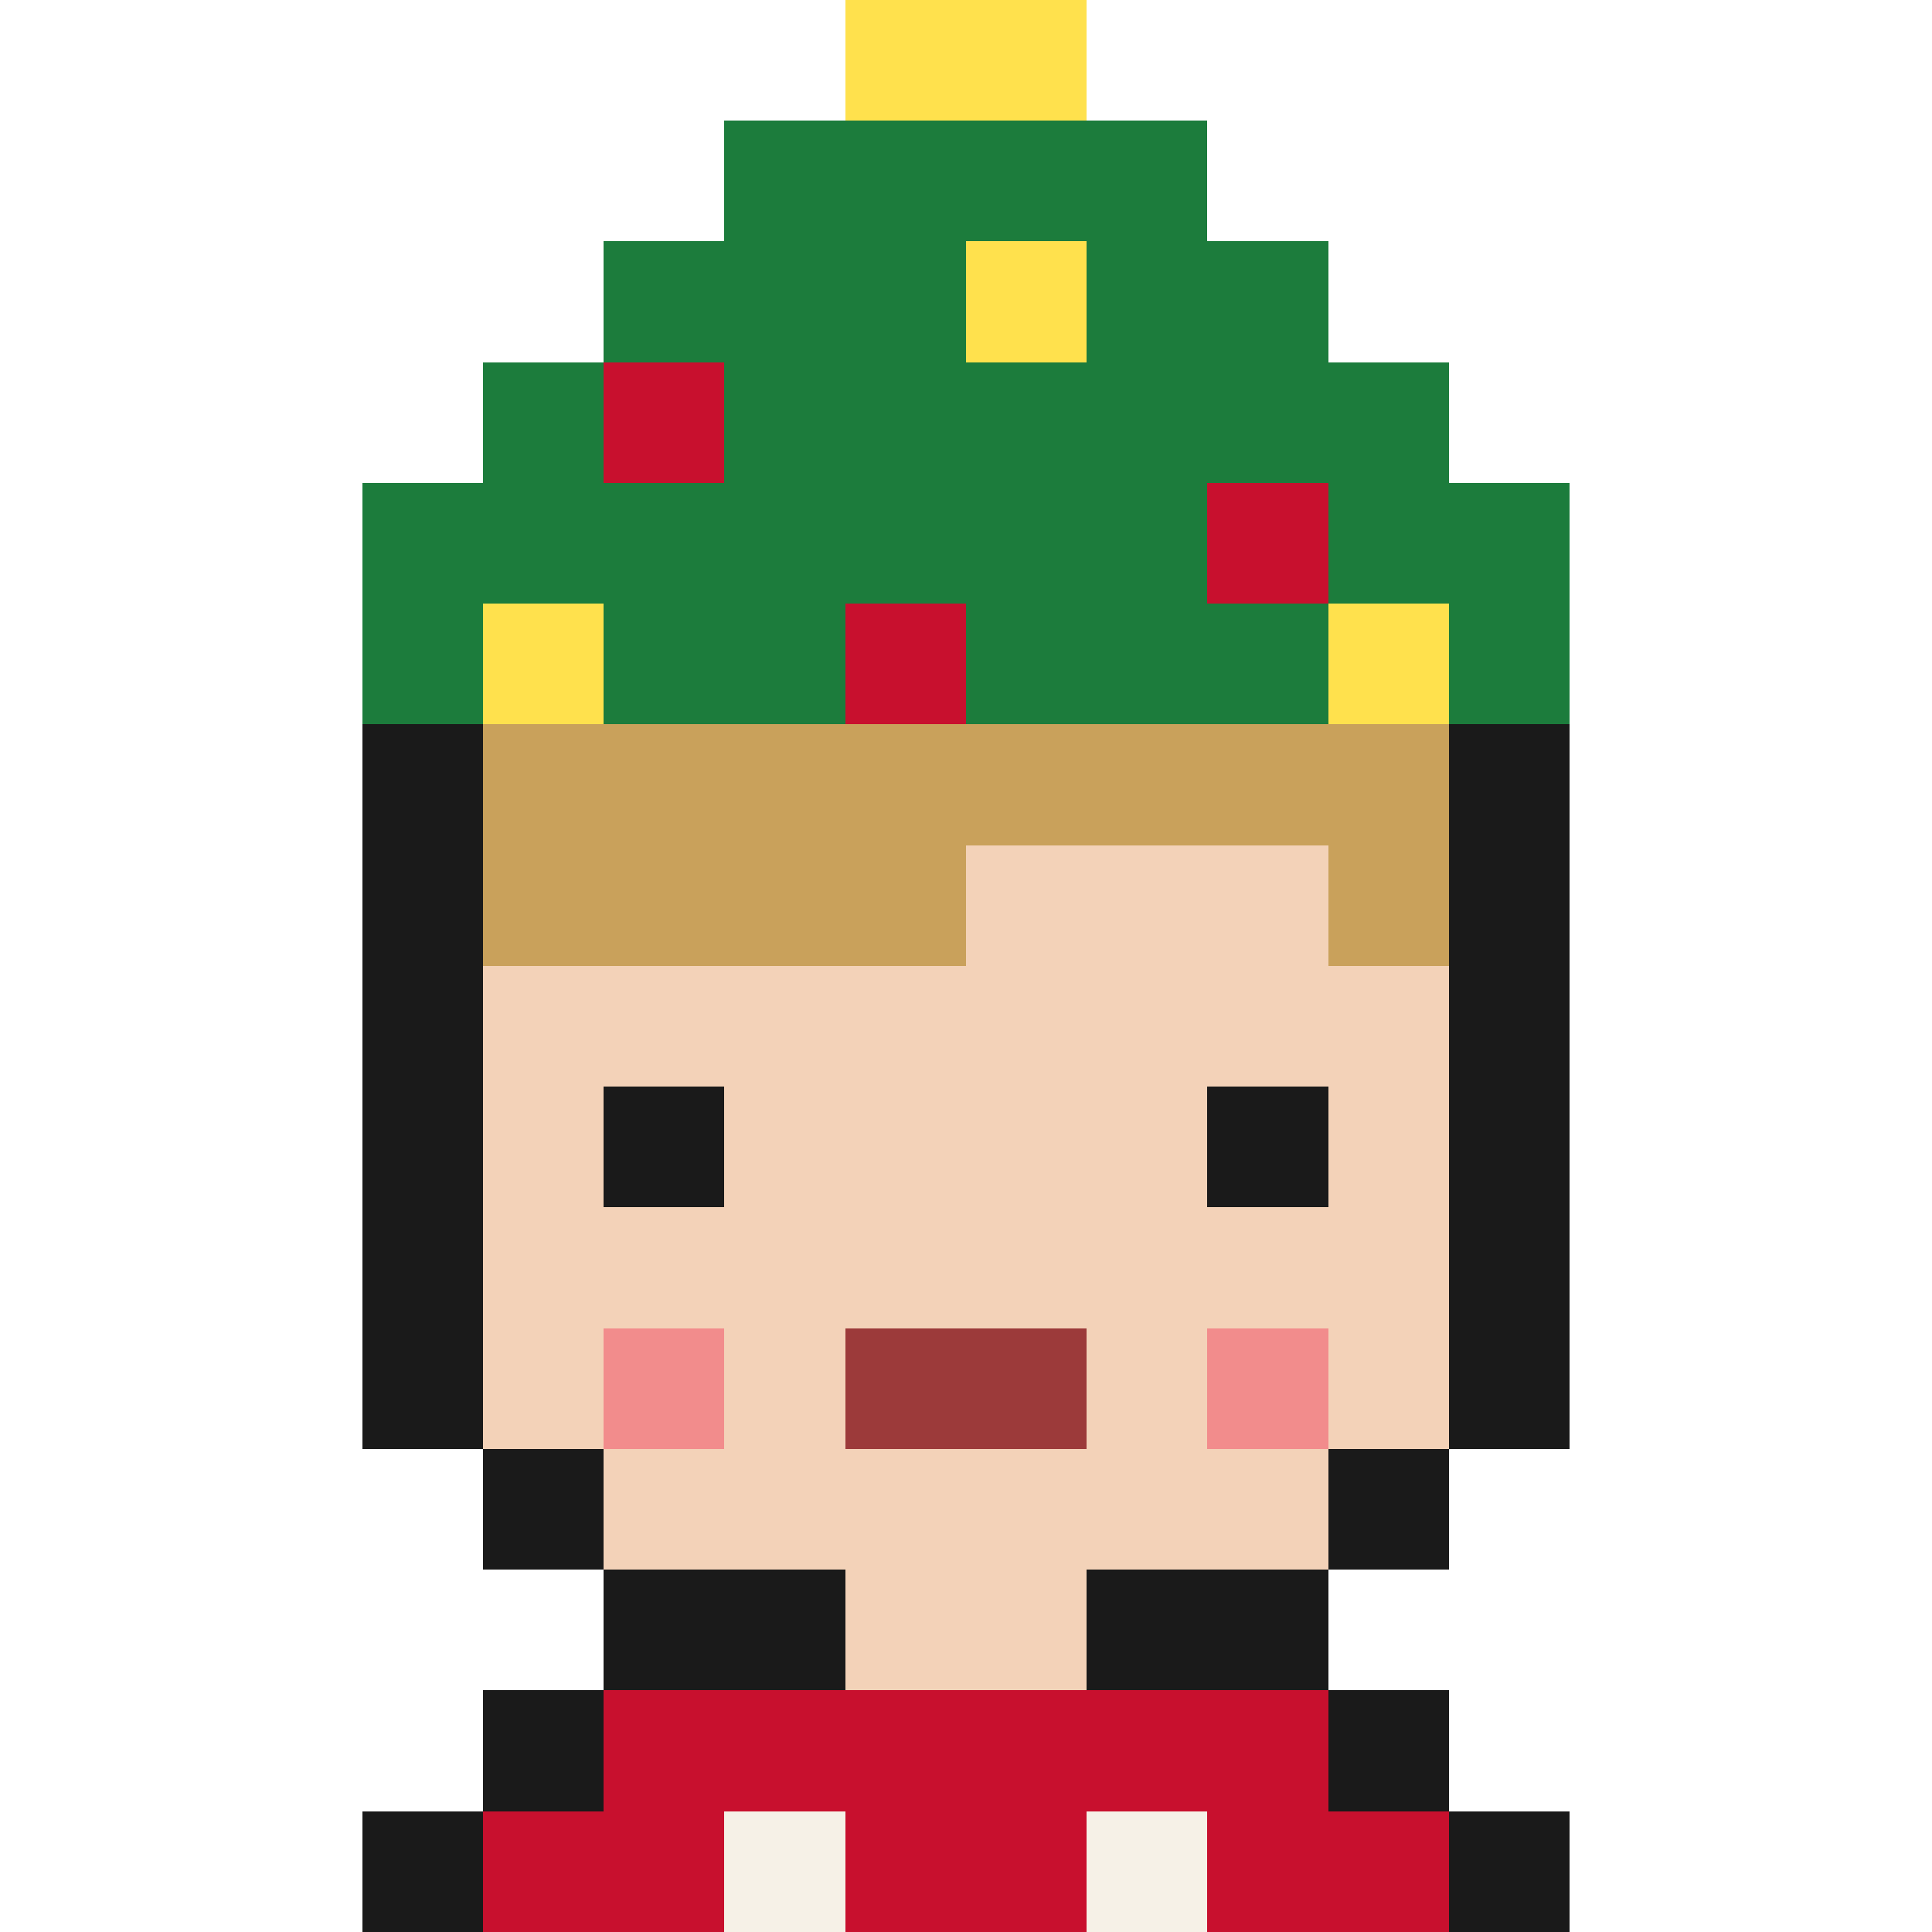
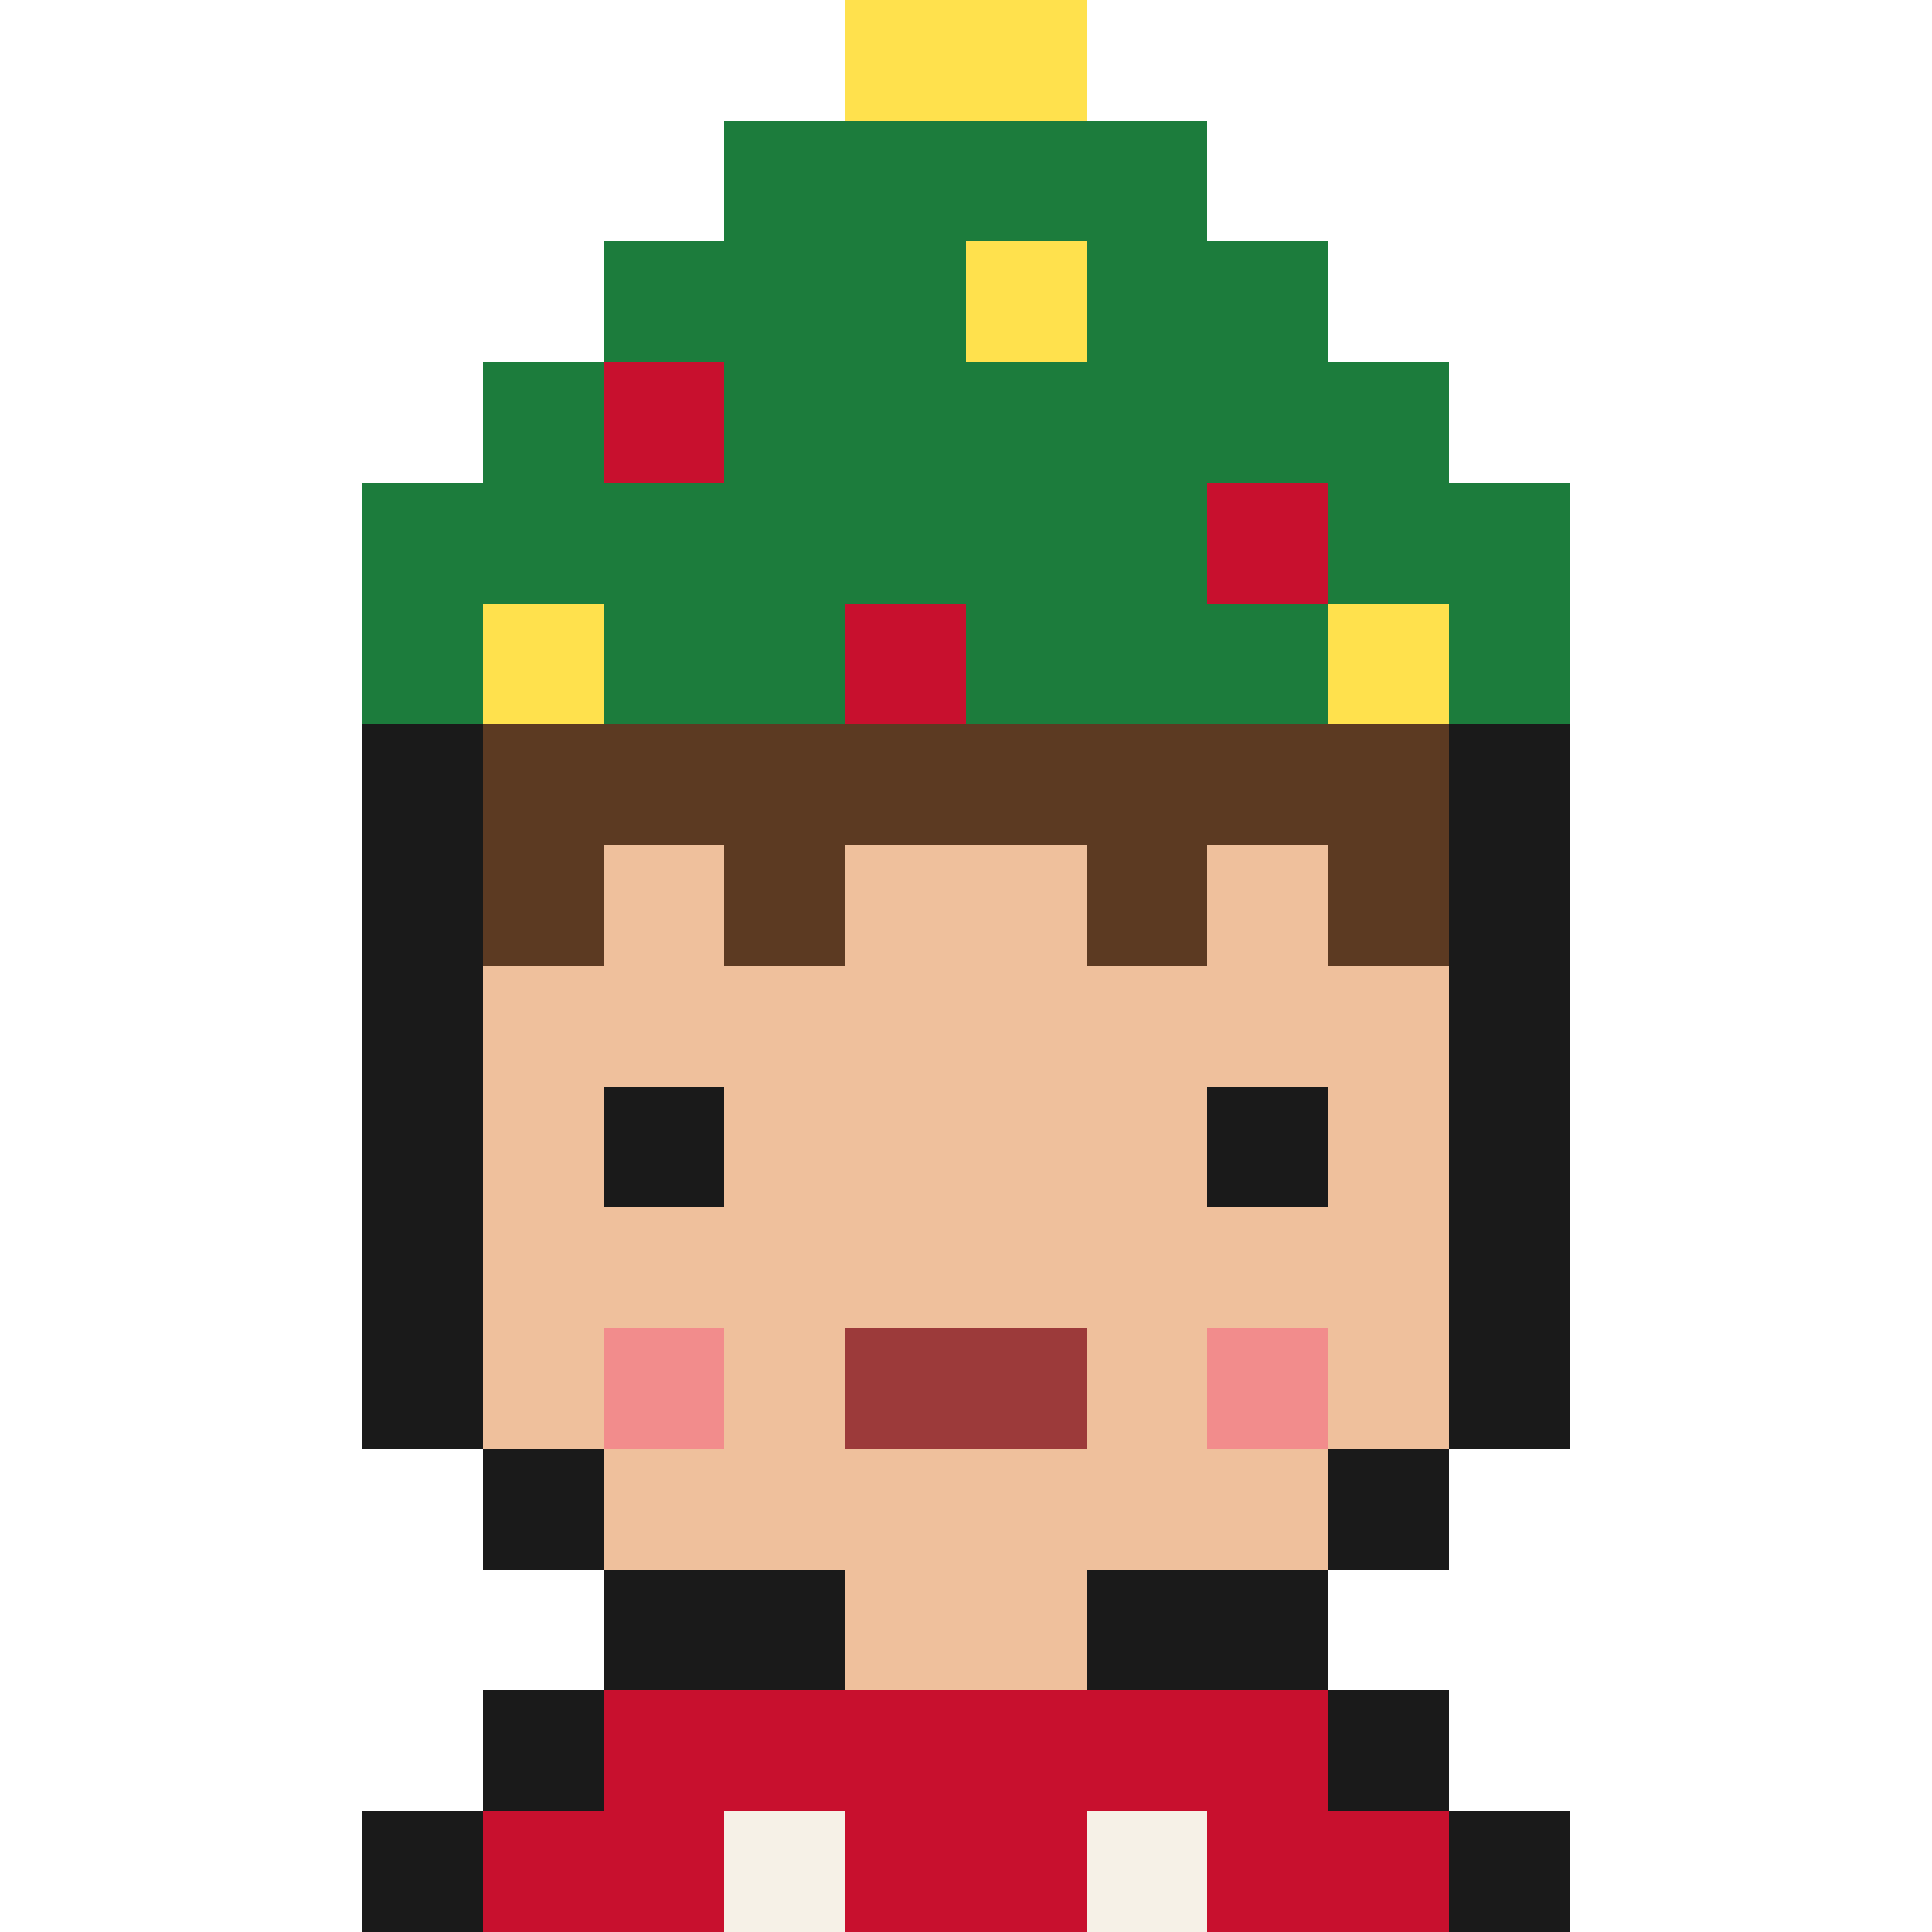
<svg xmlns="http://www.w3.org/2000/svg" width="64" height="64" viewBox="0 0 16 16" shape-rendering="crispEdges">
  <path fill="#FFE14D" d="M7 0h2v1h-2zM8 2h1v1h-1zM4 5h1v1h-1zM11 5h1v1h-1z" />
  <path fill="#1C7C3C" d="M6 1h4v1h-4zM5 2h3v1h-3zM9 2h2v1h-2zM4 3h1v1h-1zM6 3h6v1h-6zM3 4h7v1h-7zM11 4h2v1h-2zM3 5h1v1h-1zM5 5h2v1h-2zM8 5h3v1h-3zM12 5h1v1h-1z" />
  <path fill="#C8102E" d="M5 3h1v1h-1zM10 4h1v1h-1zM7 5h1v1h-1zM5 14h6v1h-6zM4 15h2v1h-2zM7 15h2v1h-2zM10 15h2v1h-2z" />
  <path fill="#1A1A1A" d="M3 6h1v1h-1zM12 6h1v1h-1zM3 7h1v1h-1zM12 7h1v1h-1zM3 8h1v1h-1zM12 8h1v1h-1zM3 9h1v1h-1zM5 9h1v1h-1zM10 9h1v1h-1zM12 9h1v1h-1zM3 10h1v1h-1zM12 10h1v1h-1zM3 11h1v1h-1zM12 11h1v1h-1zM4 12h1v1h-1zM11 12h1v1h-1zM5 13h2v1h-2zM9 13h2v1h-2zM4 14h1v1h-1zM11 14h1v1h-1zM3 15h1v1h-1zM12 15h1v1h-1z" />
-   <path fill="#C9A15B" d="M4 6h8v1h-8zM4 7h4v1h-4zM11 7h1v1h-1z" />
-   <path fill="#F3D2B8" d="M8 7h3v1h-3zM4 8h8v1h-8zM4 9h1v1h-1zM6 9h4v1h-4zM11 9h1v1h-1zM4 10h8v1h-8zM4 11h1v1h-1zM6 11h1v1h-1zM9 11h1v1h-1zM11 11h1v1h-1zM5 12h6v1h-6zM7 13h2v1h-2z" />
+   <path fill="#5C3A22" d="M4 6h8v1h-8zM4 7h1v1h-1zM6 7h1v1h-1zM9 7h1v1h-1zM11 7h1v1h-1z" />
+   <path fill="#EFC09C" d="M5 7h1v1h-1zM7 7h2v1h-2zM10 7h1v1h-1zM4 8h8v1h-8zM4 9h1v1h-1zM6 9h4v1h-4zM11 9h1v1h-1zM4 10h8v1h-8zM4 11h1v1h-1zM6 11h1v1h-1zM9 11h1v1h-1zM11 11h1v1h-1zM5 12h6v1h-6zM7 13h2v1h-2z" />
  <path fill="#F28C8C" d="M5 11h1v1h-1zM10 11h1v1h-1z" />
  <path fill="#9C3A3A" d="M7 11h2v1h-2z" />
  <path fill="#F6F1E7" d="M6 15h1v1h-1zM9 15h1v1h-1z" />
</svg>
